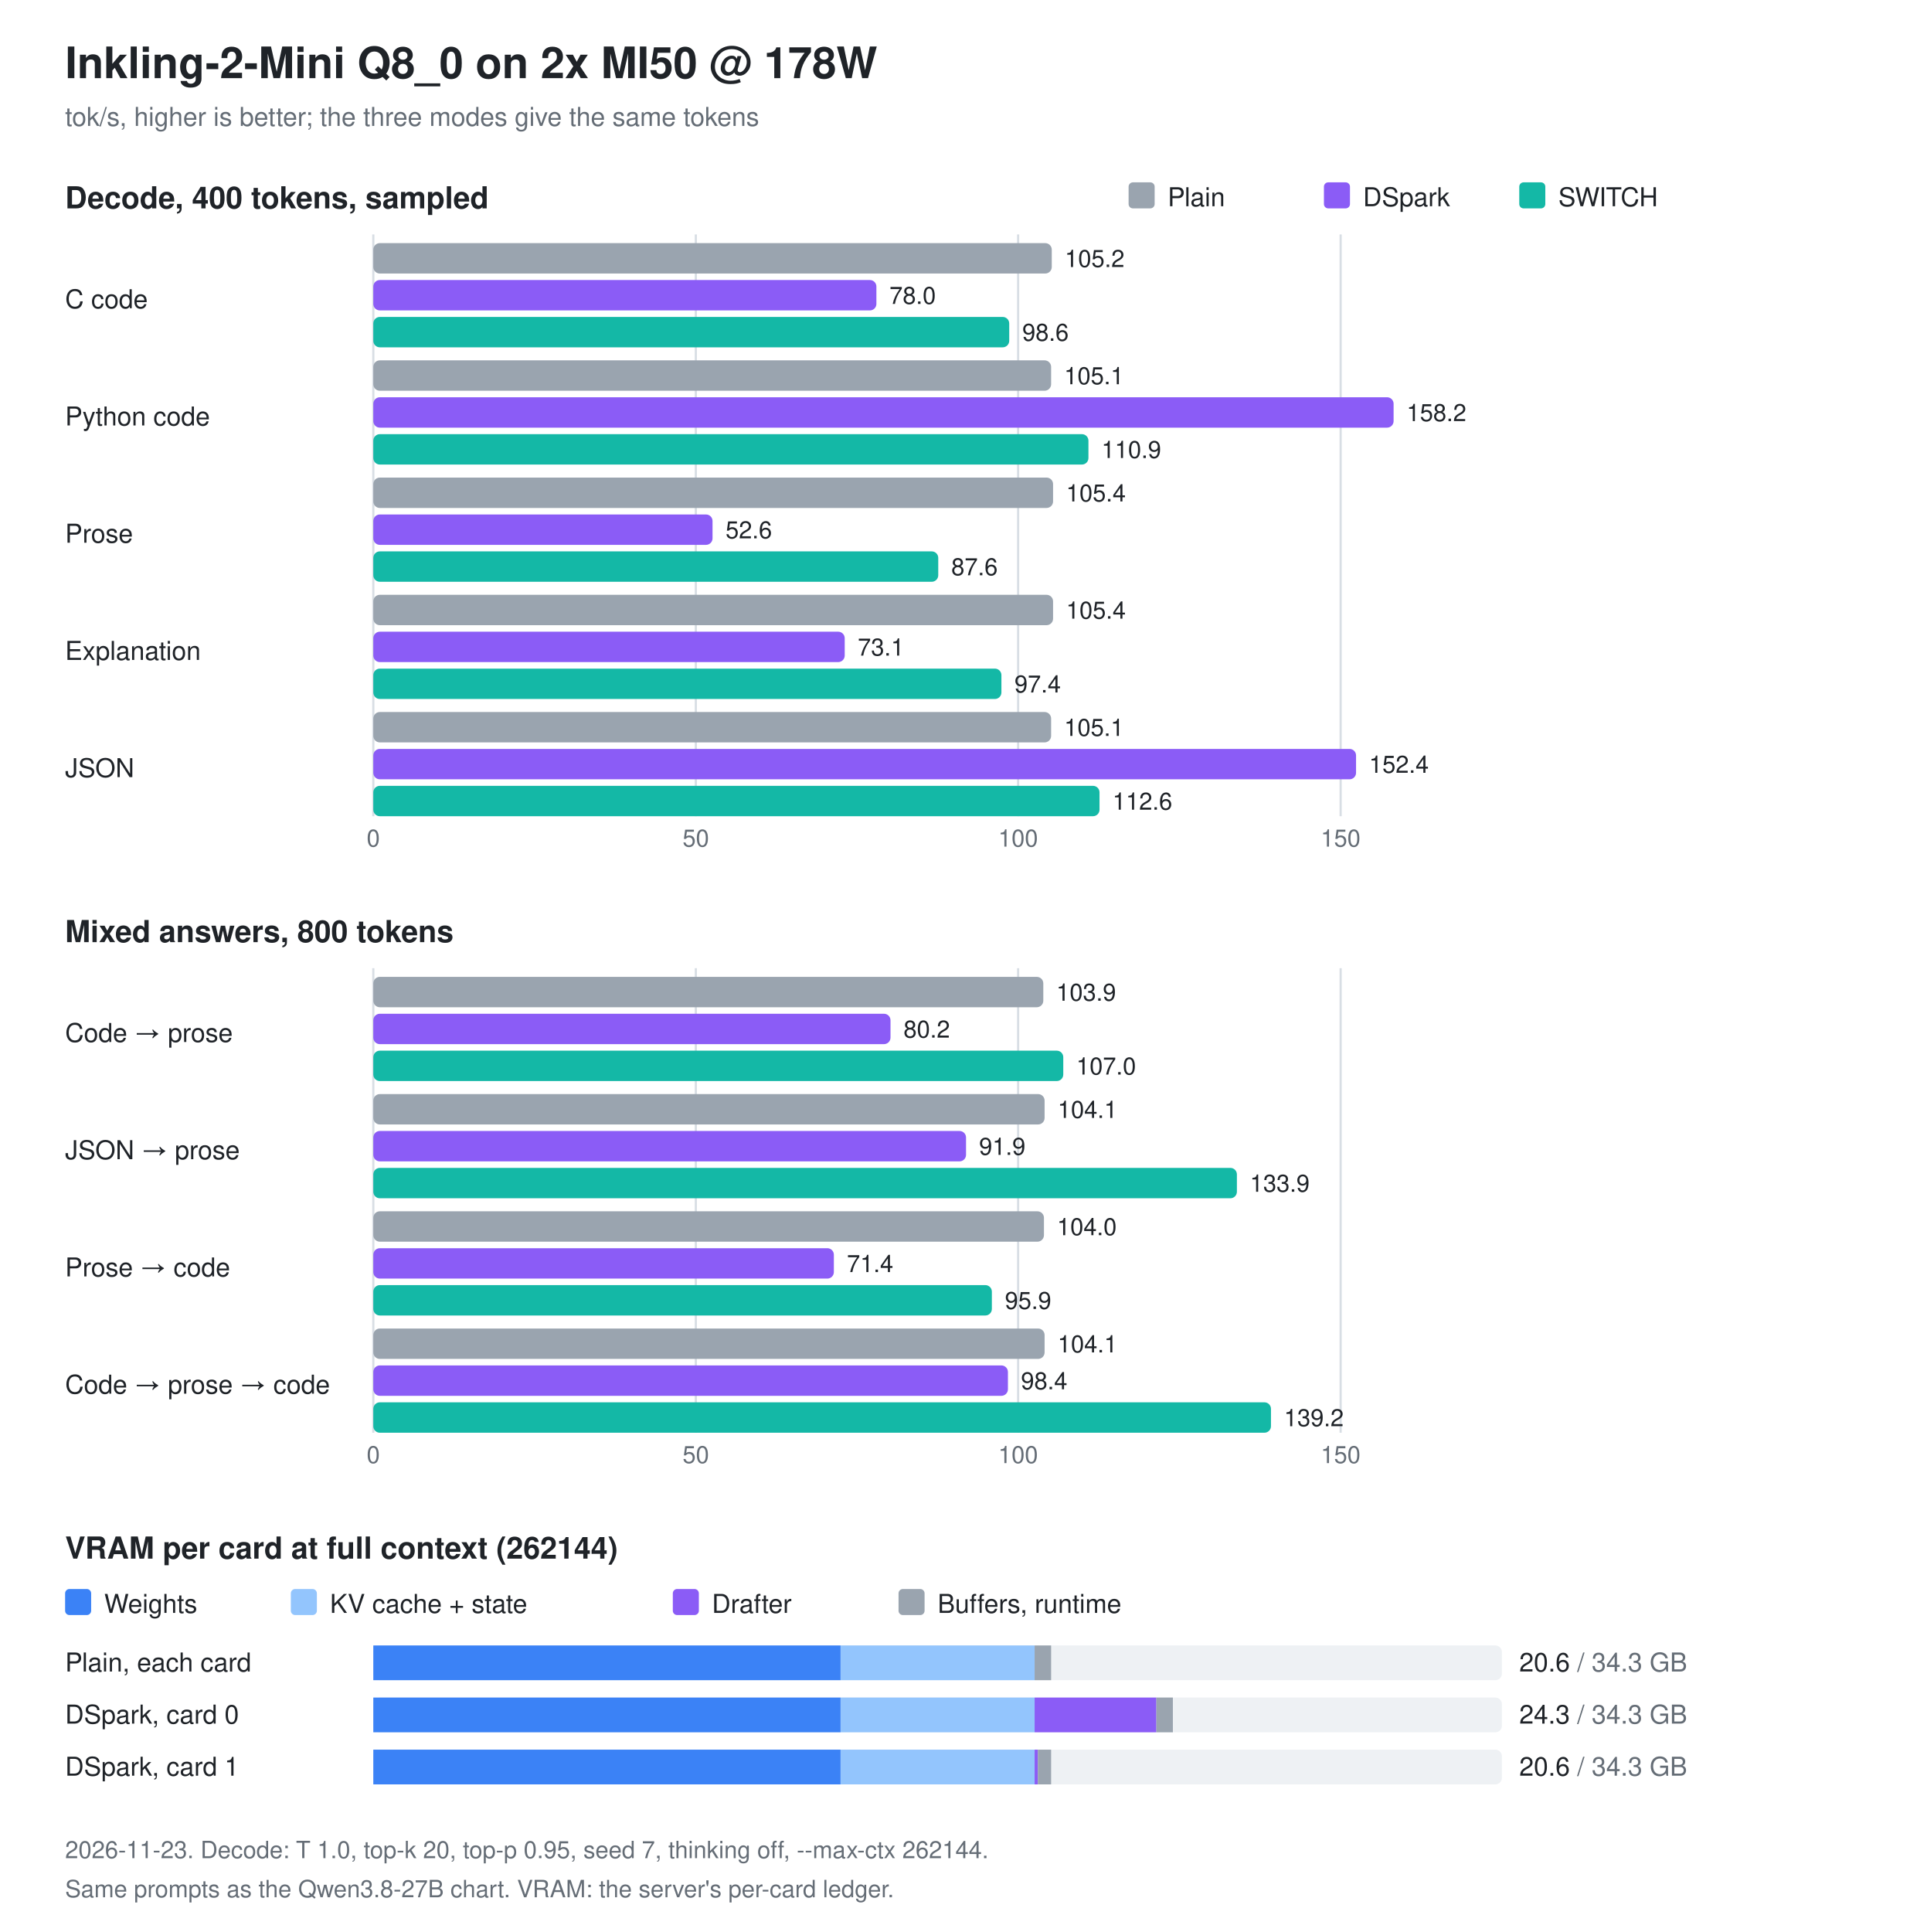
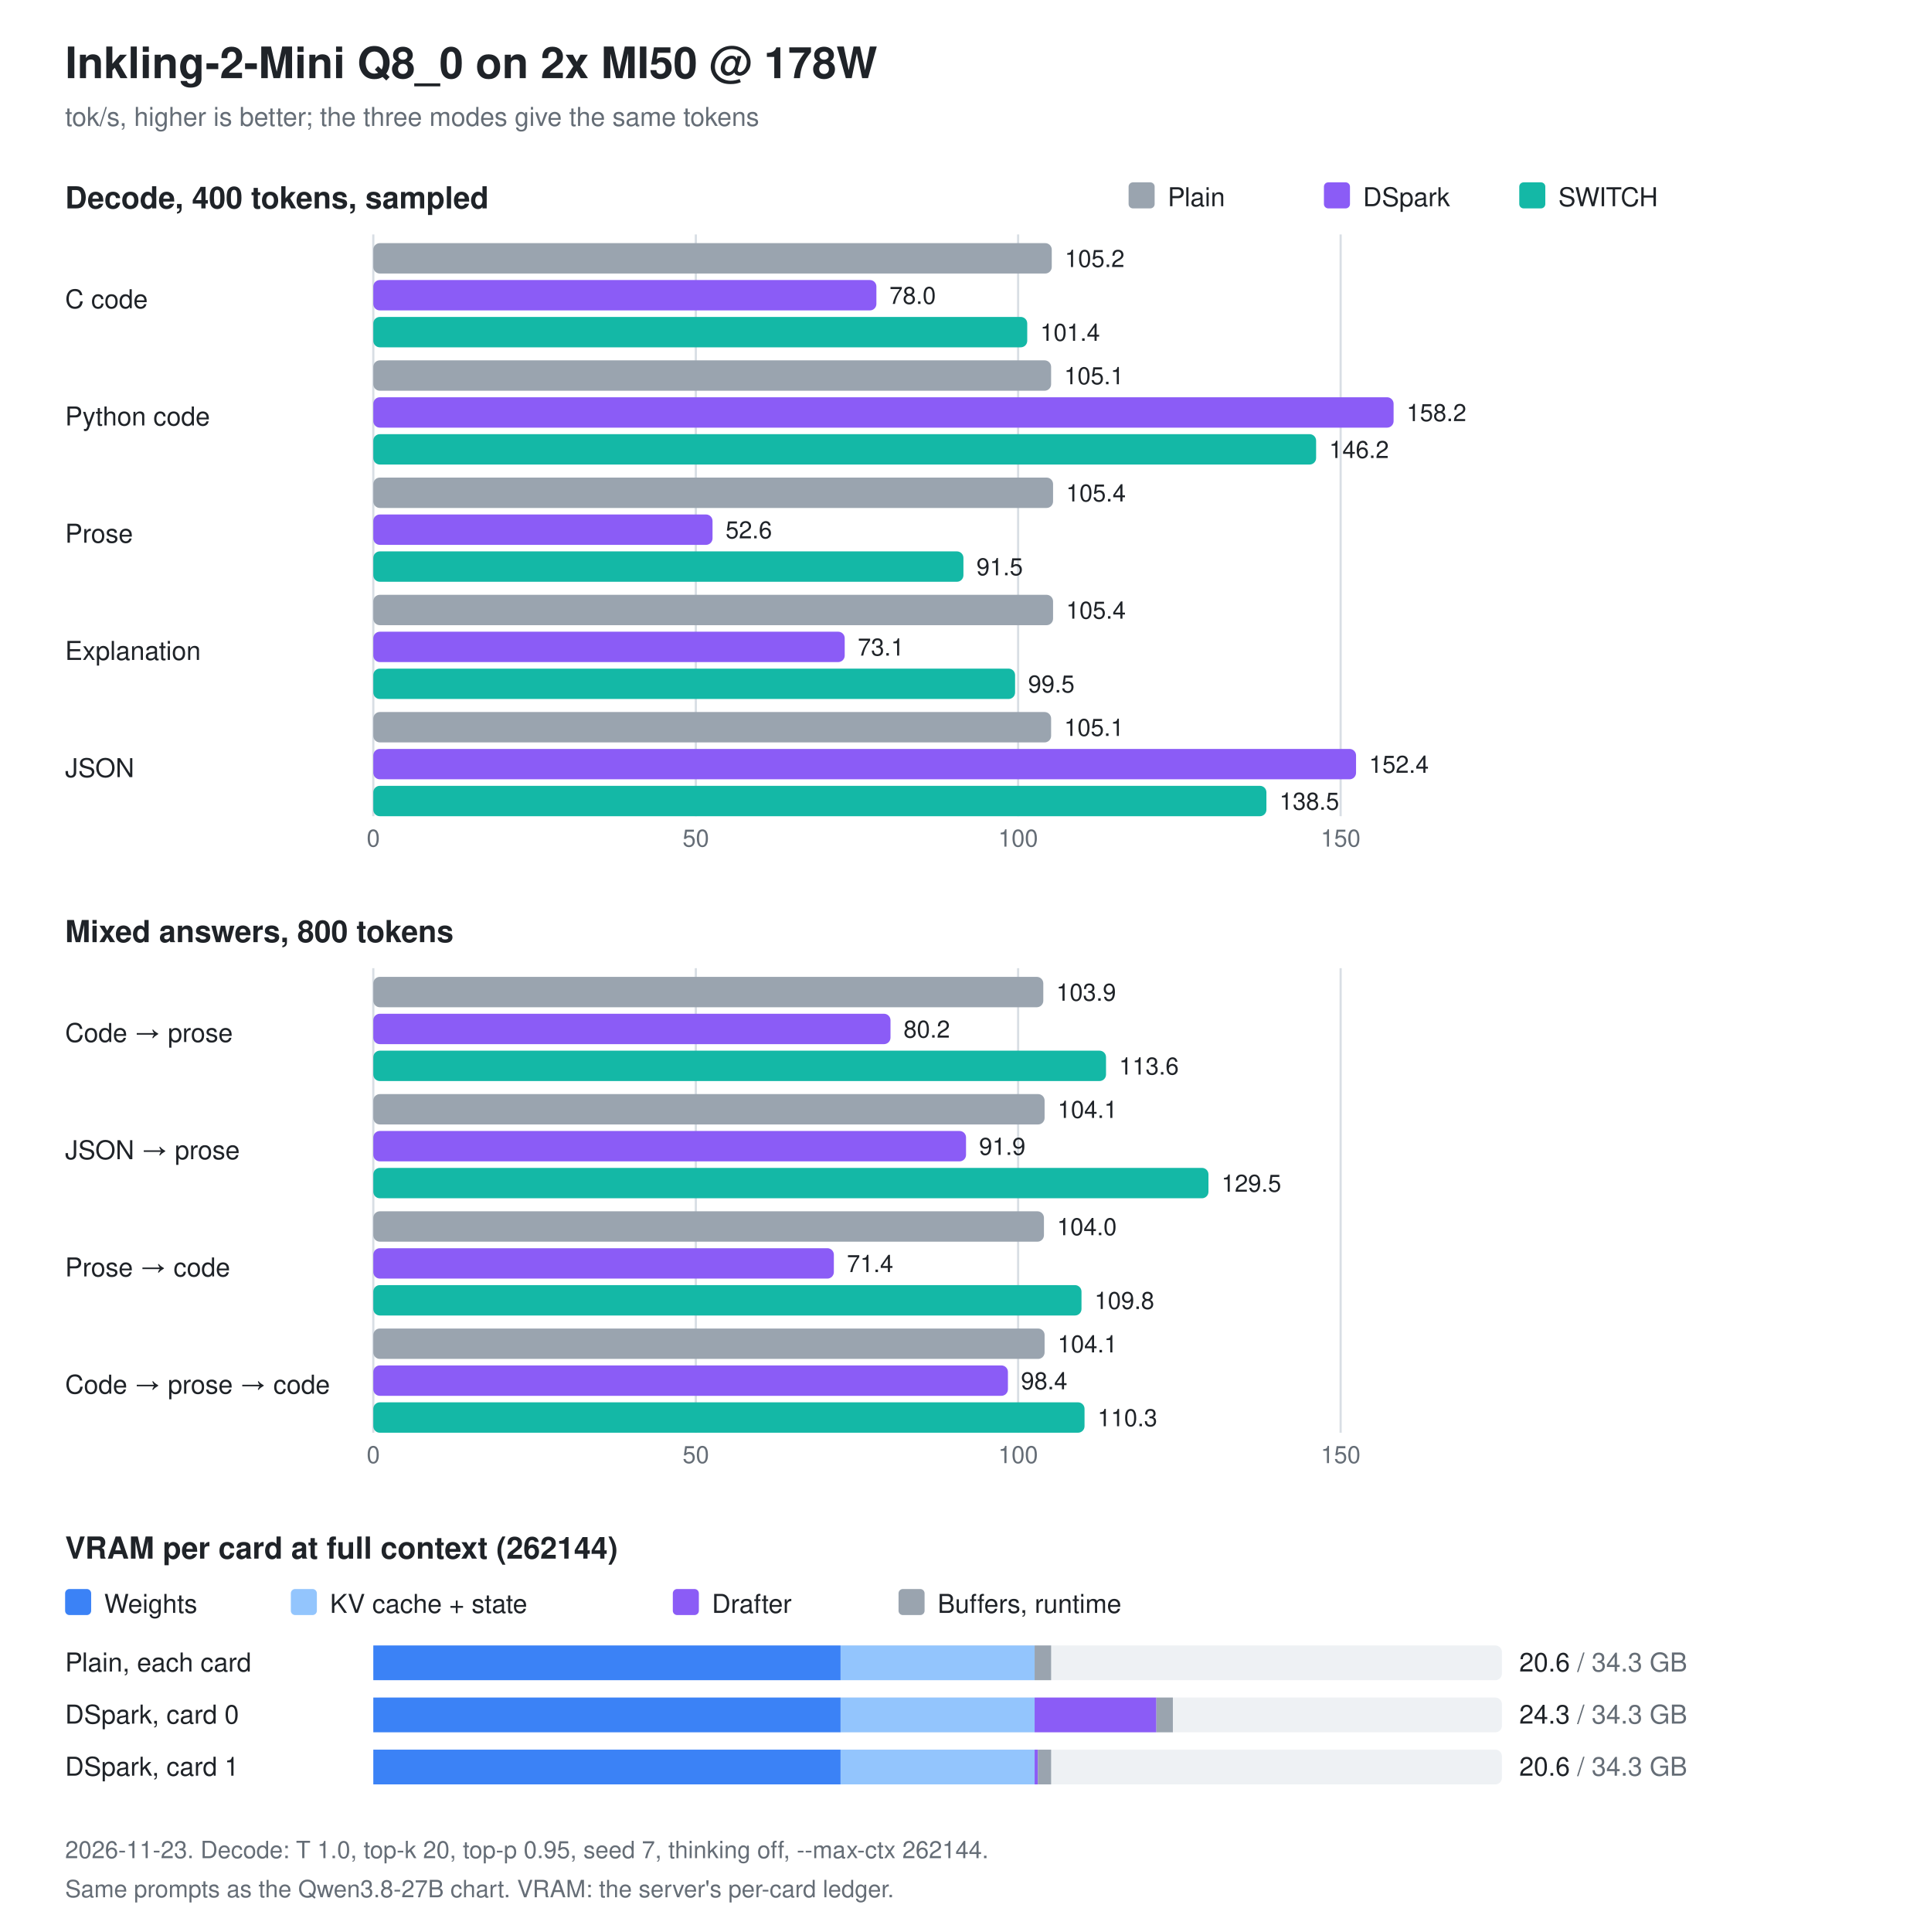
<svg xmlns="http://www.w3.org/2000/svg" viewBox="0 0 880 890" width="880" height="890" font-family="-apple-system,Segoe UI,Helvetica,Arial,sans-serif">
  <text x="30" y="36" font-size="20" font-weight="700" fill="#1f2328">Inkling-2-Mini Q8_0 on 2x MI50 @ 178W</text>
  <text x="30" y="58" font-size="12" fill="#656d76">tok/s, higher is better; the three modes give the same tokens</text>
  <text x="30" y="96" font-size="14" font-weight="600" fill="#1f2328">Decode, 400 tokens, sampled</text>
  <rect x="520" y="84" width="12" height="12" rx="2" fill="#9aa4af" />
  <text x="538" y="95" font-size="12" fill="#1f2328">Plain</text>
  <rect x="610" y="84" width="12" height="12" rx="2" fill="#8b5cf6" />
  <text x="628" y="95" font-size="12" fill="#1f2328">DSpark</text>
  <rect x="700" y="84" width="12" height="12" rx="2" fill="#14b8a6" />
  <text x="718" y="95" font-size="12" fill="#1f2328">SWITCH</text>
  <line x1="172.0" y1="108" x2="172.0" y2="376" stroke="#d8dee4" stroke-width="1" />
  <text x="172.0" y="390" font-size="11" text-anchor="middle" fill="#656d76">0</text>
  <line x1="320.6" y1="108" x2="320.6" y2="376" stroke="#d8dee4" stroke-width="1" />
  <text x="320.6" y="390" font-size="11" text-anchor="middle" fill="#656d76">50</text>
  <line x1="469.1" y1="108" x2="469.1" y2="376" stroke="#d8dee4" stroke-width="1" />
  <text x="469.1" y="390" font-size="11" text-anchor="middle" fill="#656d76">100</text>
  <line x1="617.7" y1="108" x2="617.7" y2="376" stroke="#d8dee4" stroke-width="1" />
  <text x="617.7" y="390" font-size="11" text-anchor="middle" fill="#656d76">150</text>
  <text x="30" y="142" font-size="12" fill="#1f2328">C code</text>
  <rect x="172" y="112" width="312.6" height="14" rx="3" fill="#9aa4af" />
  <text x="490.6" y="123" font-size="11" fill="#1f2328">105.2</text>
  <rect x="172" y="129" width="231.8" height="14" rx="3" fill="#8b5cf6" />
  <text x="409.8" y="140" font-size="11" fill="#1f2328">78.0</text>
-   <rect x="172" y="146" width="293.0" height="14" rx="3" fill="#14b8a6" />
-   <text x="471.0" y="157" font-size="11" fill="#1f2328">98.6</text>
+   <rect x="172" y="146" width="301.3" height="14" rx="3" fill="#14b8a6" />
+   <text x="479.3" y="157" font-size="11" fill="#1f2328">101.4</text>
  <text x="30" y="196" font-size="12" fill="#1f2328">Python code</text>
  <rect x="172" y="166" width="312.3" height="14" rx="3" fill="#9aa4af" />
  <text x="490.3" y="177" font-size="11" fill="#1f2328">105.1</text>
  <rect x="172" y="183" width="470.1" height="14" rx="3" fill="#8b5cf6" />
  <text x="648.1" y="194" font-size="11" fill="#1f2328">158.2</text>
-   <rect x="172" y="200" width="329.5" height="14" rx="3" fill="#14b8a6" />
-   <text x="507.5" y="211" font-size="11" fill="#1f2328">110.9</text>
+   <rect x="172" y="200" width="434.4" height="14" rx="3" fill="#14b8a6" />
+   <text x="612.4" y="211" font-size="11" fill="#1f2328">146.2</text>
  <text x="30" y="250" font-size="12" fill="#1f2328">Prose</text>
  <rect x="172" y="220" width="313.2" height="14" rx="3" fill="#9aa4af" />
  <text x="491.2" y="231" font-size="11" fill="#1f2328">105.4</text>
  <rect x="172" y="237" width="156.3" height="14" rx="3" fill="#8b5cf6" />
  <text x="334.3" y="248" font-size="11" fill="#1f2328">52.6</text>
-   <rect x="172" y="254" width="260.3" height="14" rx="3" fill="#14b8a6" />
-   <text x="438.3" y="265" font-size="11" fill="#1f2328">87.6</text>
+   <rect x="172" y="254" width="271.9" height="14" rx="3" fill="#14b8a6" />
+   <text x="449.9" y="265" font-size="11" fill="#1f2328">91.5</text>
  <text x="30" y="304" font-size="12" fill="#1f2328">Explanation</text>
  <rect x="172" y="274" width="313.2" height="14" rx="3" fill="#9aa4af" />
  <text x="491.2" y="285" font-size="11" fill="#1f2328">105.4</text>
  <rect x="172" y="291" width="217.2" height="14" rx="3" fill="#8b5cf6" />
  <text x="395.2" y="302" font-size="11" fill="#1f2328">73.1</text>
-   <rect x="172" y="308" width="289.4" height="14" rx="3" fill="#14b8a6" />
-   <text x="467.4" y="319" font-size="11" fill="#1f2328">97.4</text>
+   <rect x="172" y="308" width="295.7" height="14" rx="3" fill="#14b8a6" />
+   <text x="473.7" y="319" font-size="11" fill="#1f2328">99.5</text>
  <text x="30" y="358" font-size="12" fill="#1f2328">JSON</text>
  <rect x="172" y="328" width="312.3" height="14" rx="3" fill="#9aa4af" />
  <text x="490.3" y="339" font-size="11" fill="#1f2328">105.1</text>
  <rect x="172" y="345" width="452.8" height="14" rx="3" fill="#8b5cf6" />
  <text x="630.8" y="356" font-size="11" fill="#1f2328">152.4</text>
-   <rect x="172" y="362" width="334.6" height="14" rx="3" fill="#14b8a6" />
-   <text x="512.6" y="373" font-size="11" fill="#1f2328">112.6</text>
+   <rect x="172" y="362" width="411.5" height="14" rx="3" fill="#14b8a6" />
+   <text x="589.5" y="373" font-size="11" fill="#1f2328">138.5</text>
  <text x="30" y="434" font-size="14" font-weight="600" fill="#1f2328">Mixed answers, 800 tokens</text>
  <line x1="172.0" y1="446" x2="172.0" y2="660" stroke="#d8dee4" stroke-width="1" />
  <text x="172.0" y="674" font-size="11" text-anchor="middle" fill="#656d76">0</text>
  <line x1="320.6" y1="446" x2="320.6" y2="660" stroke="#d8dee4" stroke-width="1" />
  <text x="320.6" y="674" font-size="11" text-anchor="middle" fill="#656d76">50</text>
  <line x1="469.1" y1="446" x2="469.1" y2="660" stroke="#d8dee4" stroke-width="1" />
  <text x="469.1" y="674" font-size="11" text-anchor="middle" fill="#656d76">100</text>
  <line x1="617.7" y1="446" x2="617.7" y2="660" stroke="#d8dee4" stroke-width="1" />
  <text x="617.7" y="674" font-size="11" text-anchor="middle" fill="#656d76">150</text>
  <text x="30" y="480" font-size="12" fill="#1f2328">Code → prose</text>
  <rect x="172" y="450" width="308.7" height="14" rx="3" fill="#9aa4af" />
  <text x="486.7" y="461" font-size="11" fill="#1f2328">103.9</text>
  <rect x="172" y="467" width="238.3" height="14" rx="3" fill="#8b5cf6" />
  <text x="416.3" y="478" font-size="11" fill="#1f2328">80.2</text>
-   <rect x="172" y="484" width="317.9" height="14" rx="3" fill="#14b8a6" />
-   <text x="495.9" y="495" font-size="11" fill="#1f2328">107.0</text>
+   <rect x="172" y="484" width="337.6" height="14" rx="3" fill="#14b8a6" />
+   <text x="515.6" y="495" font-size="11" fill="#1f2328">113.6</text>
  <text x="30" y="534" font-size="12" fill="#1f2328">JSON → prose</text>
  <rect x="172" y="504" width="309.3" height="14" rx="3" fill="#9aa4af" />
  <text x="487.3" y="515" font-size="11" fill="#1f2328">104.1</text>
  <rect x="172" y="521" width="273.1" height="14" rx="3" fill="#8b5cf6" />
  <text x="451.1" y="532" font-size="11" fill="#1f2328">91.9</text>
-   <rect x="172" y="538" width="397.9" height="14" rx="3" fill="#14b8a6" />
-   <text x="575.9" y="549" font-size="11" fill="#1f2328">133.9</text>
+   <rect x="172" y="538" width="384.8" height="14" rx="3" fill="#14b8a6" />
+   <text x="562.8" y="549" font-size="11" fill="#1f2328">129.5</text>
  <text x="30" y="588" font-size="12" fill="#1f2328">Prose → code</text>
  <rect x="172" y="558" width="309.0" height="14" rx="3" fill="#9aa4af" />
  <text x="487.0" y="569" font-size="11" fill="#1f2328">104.0</text>
  <rect x="172" y="575" width="212.2" height="14" rx="3" fill="#8b5cf6" />
  <text x="390.2" y="586" font-size="11" fill="#1f2328">71.4</text>
-   <rect x="172" y="592" width="285.0" height="14" rx="3" fill="#14b8a6" />
-   <text x="463.0" y="603" font-size="11" fill="#1f2328">95.9</text>
+   <rect x="172" y="592" width="326.3" height="14" rx="3" fill="#14b8a6" />
+   <text x="504.3" y="603" font-size="11" fill="#1f2328">109.8</text>
  <text x="30" y="642" font-size="12" fill="#1f2328">Code → prose → code</text>
  <rect x="172" y="612" width="309.3" height="14" rx="3" fill="#9aa4af" />
  <text x="487.3" y="623" font-size="11" fill="#1f2328">104.1</text>
  <rect x="172" y="629" width="292.4" height="14" rx="3" fill="#8b5cf6" />
  <text x="470.4" y="640" font-size="11" fill="#1f2328">98.4</text>
-   <rect x="172" y="646" width="413.6" height="14" rx="3" fill="#14b8a6" />
-   <text x="591.6" y="657" font-size="11" fill="#1f2328">139.2</text>
+   <rect x="172" y="646" width="327.7" height="14" rx="3" fill="#14b8a6" />
+   <text x="505.7" y="657" font-size="11" fill="#1f2328">110.3</text>
  <text x="30" y="718" font-size="14" font-weight="600" fill="#1f2328">VRAM per card at full context (262144)</text>
  <rect x="30" y="732" width="12" height="12" rx="2" fill="#3b82f6" />
  <text x="48" y="743" font-size="12" fill="#1f2328">Weights</text>
  <rect x="134" y="732" width="12" height="12" rx="2" fill="#93c5fd" />
  <text x="152" y="743" font-size="12" fill="#1f2328">KV cache + state</text>
  <rect x="310" y="732" width="12" height="12" rx="2" fill="#8b5cf6" />
  <text x="328" y="743" font-size="12" fill="#1f2328">Drafter</text>
  <rect x="414" y="732" width="12" height="12" rx="2" fill="#9aa4af" />
  <text x="432" y="743" font-size="12" fill="#1f2328">Buffers, runtime</text>
  <text x="30" y="770" font-size="12" fill="#1f2328">Plain, each card</text>
  <rect x="172" y="758" width="520.0" height="16" rx="3" fill="#eef1f4" />
  <rect x="172.0" y="758" width="215.3" height="16" fill="#3b82f6" />
  <rect x="387.3" y="758" width="89.4" height="16" fill="#93c5fd" />
  <rect x="476.7" y="758" width="7.6" height="16" fill="#9aa4af" />
  <text x="700.0" y="770" font-size="12" fill="#1f2328">20.6 <tspan fill="#656d76">/ 34.3 GB</tspan>
  </text>
  <text x="30" y="794" font-size="12" fill="#1f2328">DSpark, card 0</text>
  <rect x="172" y="782" width="520.0" height="16" rx="3" fill="#eef1f4" />
  <rect x="172.0" y="782" width="215.3" height="16" fill="#3b82f6" />
  <rect x="387.3" y="782" width="89.4" height="16" fill="#93c5fd" />
  <rect x="476.7" y="782" width="56.1" height="16" fill="#8b5cf6" />
  <rect x="532.8" y="782" width="7.6" height="16" fill="#9aa4af" />
  <text x="700.0" y="794" font-size="12" fill="#1f2328">24.3 <tspan fill="#656d76">/ 34.3 GB</tspan>
  </text>
  <text x="30" y="818" font-size="12" fill="#1f2328">DSpark, card 1</text>
  <rect x="172" y="806" width="520.0" height="16" rx="3" fill="#eef1f4" />
  <rect x="172.0" y="806" width="215.3" height="16" fill="#3b82f6" />
  <rect x="387.3" y="806" width="89.4" height="16" fill="#93c5fd" />
  <rect x="476.7" y="806" width="1.5" height="16" fill="#8b5cf6" />
  <rect x="478.2" y="806" width="6.1" height="16" fill="#9aa4af" />
  <text x="700.0" y="818" font-size="12" fill="#1f2328">20.6 <tspan fill="#656d76">/ 34.3 GB</tspan>
  </text>
  <text x="30" y="856" font-size="11" fill="#656d76">2026-11-23. Decode: T 1.0, top-k 20, top-p 0.95, seed 7, thinking off, --max-ctx 262144.</text>
  <text x="30" y="874" font-size="11" fill="#656d76">Same prompts as the Qwen3.8-27B chart. VRAM: the server's per-card ledger.</text>
</svg>
